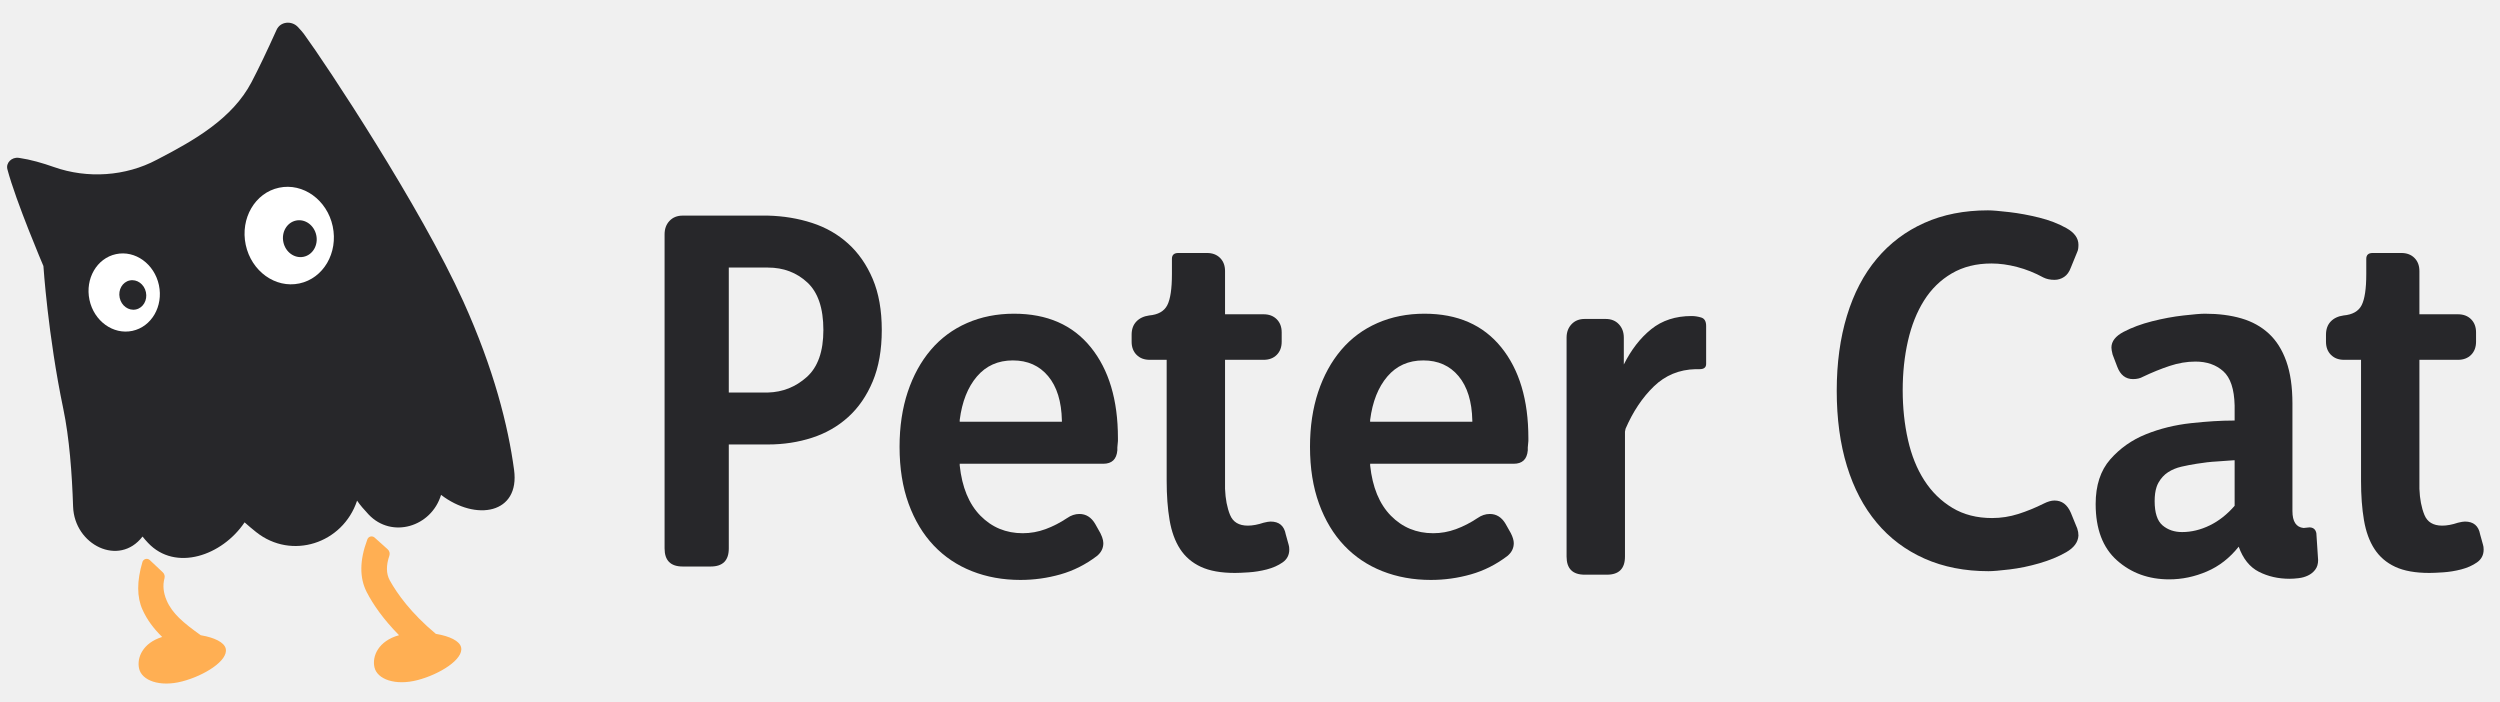
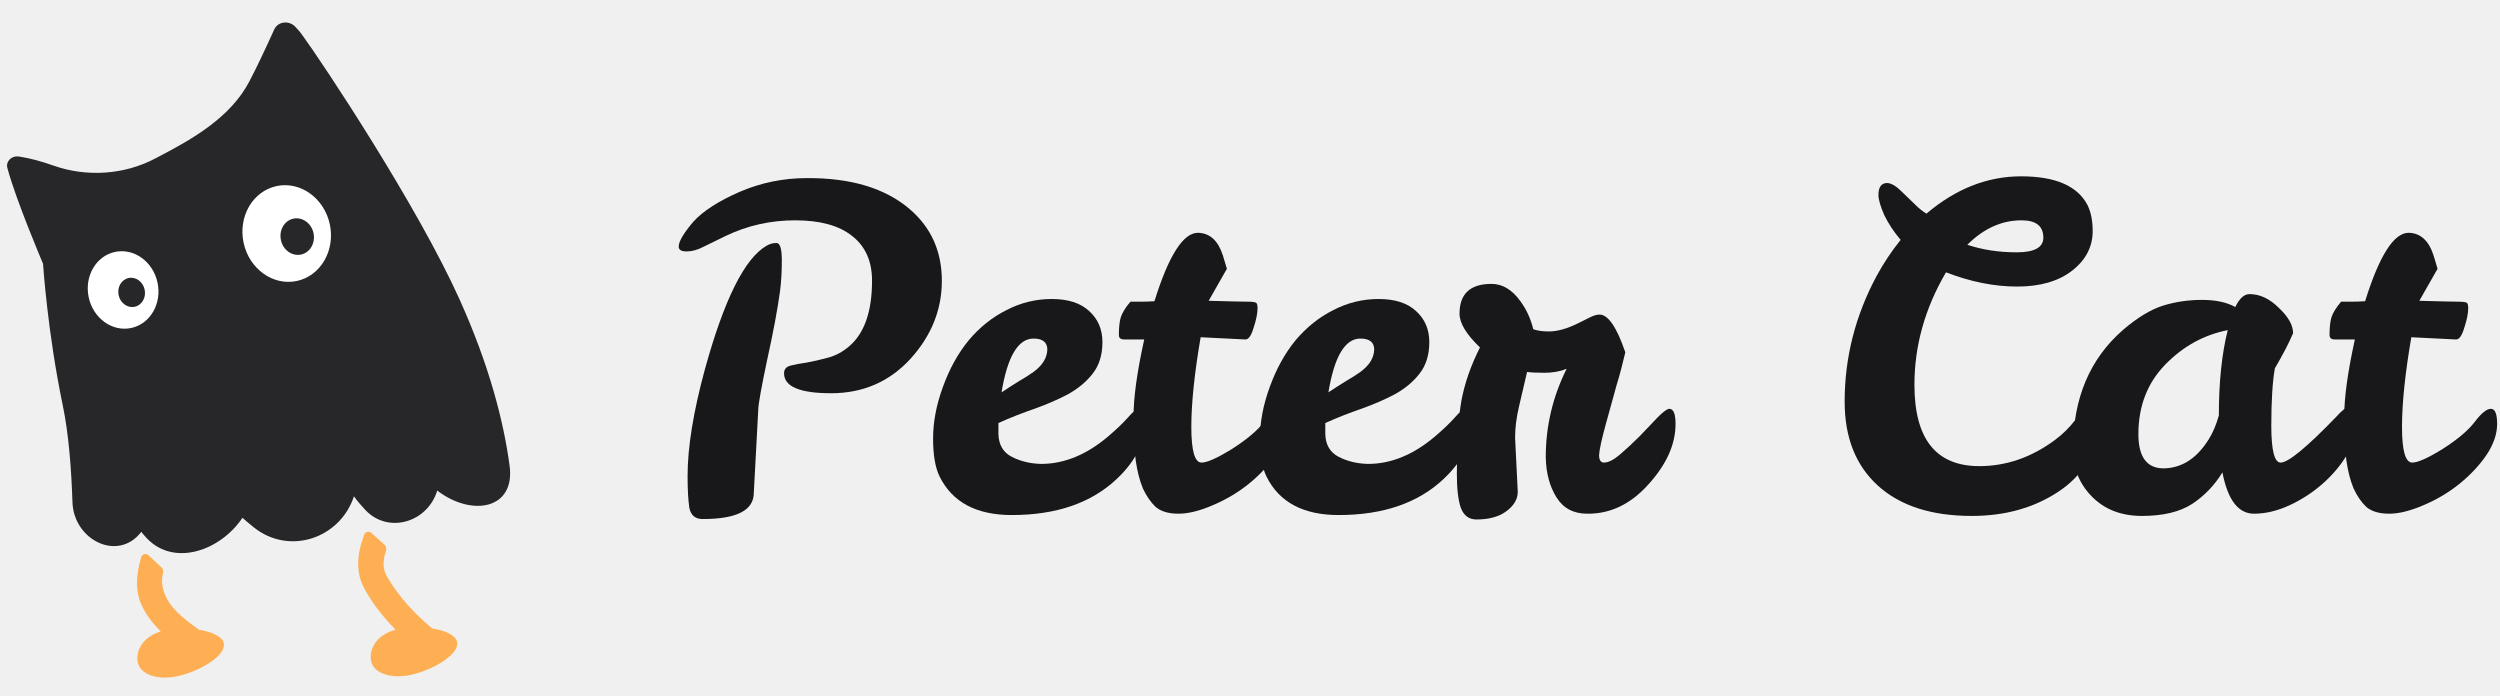
- <svg xmlns="http://www.w3.org/2000/svg" width="114" height="32" viewBox="0 0 114 32" fill="none">
-   <path fill-rule="evenodd" clip-rule="evenodd" d="M30.531 10.071C30.38 10.231 30.305 10.435 30.305 10.684V25.008C30.305 25.558 30.58 25.833 31.13 25.833H32.408C32.958 25.833 33.233 25.558 33.233 25.008V20.268H35.017C35.727 20.268 36.397 20.166 37.027 19.962C37.657 19.758 38.208 19.443 38.678 19.017C39.148 18.591 39.521 18.05 39.796 17.393C40.071 16.736 40.209 15.955 40.209 15.05C40.209 14.145 40.071 13.368 39.796 12.72C39.521 12.073 39.148 11.536 38.678 11.11C38.208 10.684 37.657 10.369 37.027 10.165C36.397 9.96 35.727 9.85 35.017 9.832H31.13C30.881 9.832 30.682 9.912 30.531 10.071ZM35.017 17.899H33.233V12.201H35.017C35.727 12.201 36.326 12.428 36.814 12.88C37.302 13.333 37.546 14.056 37.546 15.05C37.546 16.026 37.294 16.741 36.788 17.193C36.282 17.646 35.692 17.881 35.017 17.899Z" fill="#27272A" />
-   <path fill-rule="evenodd" clip-rule="evenodd" d="M44.708 23.517C44.184 22.984 43.869 22.221 43.763 21.227V21.147H50.312C50.703 21.147 50.916 20.943 50.951 20.535V20.402L50.978 20.109V19.976C50.978 18.236 50.565 16.856 49.74 15.836C48.915 14.815 47.748 14.305 46.239 14.305C45.458 14.305 44.743 14.447 44.096 14.731C43.448 15.015 42.898 15.423 42.445 15.955C41.992 16.488 41.642 17.127 41.393 17.872C41.145 18.618 41.02 19.452 41.02 20.375C41.02 21.351 41.158 22.216 41.433 22.971C41.708 23.725 42.09 24.36 42.578 24.875C43.066 25.389 43.648 25.78 44.322 26.046C44.996 26.312 45.733 26.445 46.532 26.445C47.153 26.445 47.761 26.361 48.355 26.192C48.95 26.024 49.505 25.744 50.019 25.354C50.215 25.194 50.312 24.999 50.312 24.768C50.312 24.686 50.293 24.593 50.254 24.487C50.234 24.433 50.209 24.376 50.179 24.315L49.94 23.889C49.762 23.588 49.523 23.437 49.221 23.437C49.026 23.437 48.839 23.499 48.662 23.623C48.342 23.836 48.014 24.005 47.676 24.129C47.339 24.253 46.993 24.315 46.638 24.315C45.875 24.315 45.232 24.049 44.708 23.517ZM48.422 19.23H43.763V19.15C43.869 18.316 44.131 17.655 44.548 17.167C44.965 16.679 45.511 16.435 46.185 16.435C46.86 16.435 47.397 16.674 47.796 17.153C48.196 17.633 48.404 18.307 48.422 19.177V19.23Z" fill="#27272A" />
-   <path d="M56.315 26.126C55.676 26.126 55.157 26.033 54.758 25.846C54.358 25.66 54.043 25.389 53.812 25.034C53.582 24.679 53.422 24.24 53.333 23.716C53.244 23.193 53.2 22.594 53.2 21.919V16.408H52.428C52.179 16.408 51.98 16.333 51.829 16.182C51.678 16.031 51.602 15.831 51.602 15.583V15.263C51.602 15.015 51.673 14.815 51.816 14.664C51.958 14.513 52.153 14.42 52.401 14.385C52.809 14.349 53.085 14.194 53.227 13.919C53.369 13.644 53.44 13.169 53.44 12.494V11.802C53.44 11.625 53.537 11.536 53.733 11.536H55.037C55.285 11.536 55.485 11.611 55.636 11.762C55.787 11.913 55.862 12.113 55.862 12.361V14.331H57.62C57.868 14.331 58.068 14.407 58.219 14.558C58.37 14.709 58.445 14.908 58.445 15.157V15.583C58.445 15.831 58.37 16.031 58.219 16.182C58.068 16.333 57.868 16.408 57.62 16.408H55.862V22.292C55.88 22.753 55.956 23.148 56.089 23.477C56.222 23.805 56.492 23.969 56.901 23.969C57.114 23.969 57.353 23.925 57.62 23.836C57.762 23.801 57.868 23.783 57.939 23.783C58.33 23.783 58.56 23.978 58.631 24.369L58.764 24.848C58.782 24.901 58.791 24.972 58.791 25.061C58.791 25.309 58.689 25.505 58.485 25.647C58.281 25.789 58.041 25.895 57.766 25.966C57.491 26.037 57.216 26.081 56.941 26.099C56.666 26.117 56.457 26.126 56.315 26.126Z" fill="#27272A" />
-   <path fill-rule="evenodd" clip-rule="evenodd" d="M63.424 23.517C62.9 22.984 62.585 22.221 62.479 21.227V21.147H69.028C69.419 21.147 69.632 20.943 69.667 20.535V20.402L69.694 20.109V19.976C69.694 18.236 69.281 16.856 68.456 15.836C67.63 14.815 66.463 14.305 64.955 14.305C64.174 14.305 63.459 14.447 62.811 14.731C62.164 15.015 61.613 15.423 61.161 15.955C60.708 16.488 60.358 17.127 60.109 17.872C59.861 18.618 59.736 19.452 59.736 20.375C59.736 21.351 59.874 22.216 60.149 22.971C60.424 23.725 60.806 24.36 61.294 24.875C61.782 25.389 62.363 25.78 63.038 26.046C63.712 26.312 64.449 26.445 65.248 26.445C65.869 26.445 66.477 26.361 67.071 26.192C67.666 26.024 68.221 25.744 68.735 25.354C68.93 25.194 69.028 24.999 69.028 24.768C69.028 24.644 68.984 24.493 68.895 24.315L68.655 23.889C68.478 23.588 68.238 23.437 67.936 23.437C67.741 23.437 67.555 23.499 67.377 23.623C67.058 23.836 66.73 24.005 66.392 24.129C66.055 24.253 65.709 24.315 65.354 24.315C64.591 24.315 63.947 24.049 63.424 23.517ZM67.138 19.23H62.478V19.15C62.585 18.316 62.847 17.655 63.264 17.167C63.681 16.679 64.227 16.435 64.901 16.435C65.576 16.435 66.113 16.674 66.512 17.153C66.911 17.633 67.12 18.307 67.138 19.177V19.23Z" fill="#27272A" />
-   <path d="M71.436 15.396C71.436 15.148 71.512 14.944 71.663 14.784C71.814 14.624 72.013 14.544 72.262 14.544H73.22C73.469 14.544 73.668 14.624 73.819 14.784C73.97 14.944 74.046 15.148 74.046 15.396V16.621C74.383 15.947 74.8 15.409 75.297 15.01C75.794 14.611 76.406 14.411 77.134 14.411C77.276 14.411 77.422 14.433 77.573 14.478C77.724 14.522 77.8 14.651 77.8 14.864V16.594C77.8 16.754 77.702 16.834 77.507 16.834H77.32C76.575 16.852 75.94 17.113 75.417 17.619C74.893 18.125 74.463 18.769 74.126 19.55L74.099 19.683V25.38C74.099 25.93 73.824 26.206 73.274 26.206H72.262C71.712 26.206 71.436 25.93 71.436 25.38V15.396Z" fill="#27272A" />
-   <path d="M90.677 26.046C89.594 26.046 88.623 25.855 87.762 25.474C86.901 25.092 86.173 24.546 85.579 23.836C84.984 23.126 84.531 22.265 84.221 21.254C83.91 20.242 83.755 19.097 83.755 17.819C83.755 16.559 83.91 15.418 84.221 14.398C84.531 13.377 84.984 12.512 85.579 11.802C86.173 11.092 86.897 10.546 87.749 10.165C88.6 9.783 89.568 9.592 90.65 9.592C90.846 9.592 91.17 9.619 91.622 9.672C92.075 9.725 92.532 9.81 92.993 9.925C93.455 10.04 93.868 10.2 94.231 10.404C94.595 10.608 94.777 10.861 94.777 11.163C94.777 11.305 94.76 11.412 94.724 11.483L94.431 12.201C94.36 12.397 94.258 12.539 94.125 12.627C93.992 12.716 93.845 12.761 93.686 12.761C93.49 12.761 93.322 12.725 93.18 12.654C92.789 12.441 92.39 12.281 91.982 12.175C91.573 12.068 91.183 12.015 90.81 12.015C90.118 12.015 89.515 12.166 89 12.468C88.485 12.769 88.064 13.182 87.735 13.706C87.407 14.229 87.163 14.842 87.003 15.543C86.843 16.244 86.763 16.994 86.763 17.793C86.763 18.591 86.843 19.346 87.003 20.055C87.163 20.765 87.411 21.382 87.749 21.906C88.086 22.43 88.512 22.847 89.026 23.157C89.541 23.468 90.145 23.623 90.837 23.623C91.245 23.623 91.644 23.561 92.035 23.437C92.425 23.313 92.816 23.153 93.206 22.958C93.384 22.869 93.544 22.824 93.686 22.824C94.023 22.824 94.271 23.011 94.431 23.384L94.724 24.102C94.76 24.209 94.777 24.315 94.777 24.422C94.76 24.724 94.573 24.977 94.218 25.181C93.863 25.385 93.455 25.553 92.993 25.686C92.532 25.82 92.079 25.913 91.636 25.966C91.192 26.019 90.872 26.046 90.677 26.046Z" fill="#27272A" />
-   <path fill-rule="evenodd" clip-rule="evenodd" d="M101.899 18.485V19.177H101.846C101.278 19.177 100.63 19.217 99.902 19.297C99.175 19.377 98.491 19.545 97.852 19.803C97.213 20.06 96.672 20.442 96.228 20.947C95.784 21.453 95.562 22.132 95.562 22.984C95.562 24.12 95.886 24.977 96.534 25.553C97.182 26.13 97.976 26.419 98.917 26.419C99.503 26.419 100.075 26.299 100.634 26.059C101.194 25.82 101.677 25.442 102.085 24.928C102.281 25.478 102.587 25.86 103.004 26.073C103.421 26.285 103.887 26.392 104.402 26.392C104.526 26.392 104.664 26.383 104.814 26.365C104.892 26.356 104.967 26.341 105.039 26.321C105.108 26.301 105.175 26.276 105.24 26.246C105.374 26.183 105.484 26.095 105.573 25.979C105.662 25.864 105.706 25.718 105.706 25.54L105.626 24.315C105.591 24.138 105.484 24.049 105.307 24.049L105.041 24.076C104.703 24.04 104.535 23.783 104.535 23.304V18.405C104.535 17.642 104.442 16.998 104.255 16.474C104.069 15.951 103.803 15.529 103.457 15.21C103.11 14.89 102.693 14.66 102.205 14.518C101.717 14.376 101.162 14.305 100.541 14.305C100.364 14.305 100.04 14.331 99.569 14.385C99.099 14.438 98.62 14.527 98.132 14.651C97.644 14.775 97.213 14.935 96.841 15.13C96.468 15.325 96.281 15.565 96.281 15.849C96.281 15.92 96.299 16.026 96.335 16.168L96.548 16.727C96.69 17.1 96.929 17.287 97.266 17.287C97.444 17.287 97.595 17.251 97.719 17.18C98.127 16.985 98.531 16.821 98.93 16.688C99.33 16.554 99.725 16.488 100.115 16.488C100.63 16.488 101.052 16.634 101.38 16.927C101.708 17.22 101.881 17.739 101.899 18.485ZM101.873 20.987H101.899V23.064C101.562 23.454 101.185 23.752 100.768 23.956C100.351 24.16 99.929 24.262 99.503 24.262C99.148 24.262 98.851 24.16 98.611 23.956C98.372 23.752 98.252 23.384 98.252 22.851C98.252 22.599 98.281 22.385 98.339 22.209C98.362 22.137 98.391 22.072 98.425 22.012C98.54 21.808 98.686 21.648 98.864 21.533C99.041 21.418 99.246 21.333 99.476 21.28C99.707 21.227 99.938 21.183 100.169 21.147C100.488 21.094 100.803 21.058 101.114 21.041C101.424 21.023 101.677 21.005 101.873 20.987Z" fill="#27272A" />
-   <path d="M110.778 26.126C110.139 26.126 109.62 26.033 109.22 25.846C108.821 25.66 108.506 25.389 108.275 25.034C108.044 24.679 107.885 24.24 107.796 23.716C107.707 23.193 107.663 22.594 107.663 21.919V16.408H106.891C106.642 16.408 106.443 16.333 106.292 16.182C106.141 16.031 106.065 15.831 106.065 15.583V15.263C106.065 15.015 106.136 14.815 106.278 14.664C106.42 14.513 106.616 14.42 106.864 14.385C107.272 14.349 107.548 14.194 107.689 13.919C107.831 13.644 107.902 13.169 107.902 12.494V11.802C107.902 11.625 108 11.536 108.195 11.536H109.5C109.748 11.536 109.948 11.611 110.099 11.762C110.25 11.913 110.325 12.113 110.325 12.361V14.331H112.082C112.331 14.331 112.531 14.407 112.682 14.558C112.832 14.709 112.908 14.908 112.908 15.157V15.583C112.908 15.831 112.832 16.031 112.682 16.182C112.531 16.333 112.331 16.408 112.082 16.408H110.325V22.292C110.343 22.753 110.418 23.148 110.552 23.477C110.685 23.805 110.955 23.969 111.364 23.969C111.577 23.969 111.816 23.925 112.082 23.836C112.224 23.801 112.331 23.783 112.402 23.783C112.792 23.783 113.023 23.978 113.094 24.369L113.227 24.848C113.245 24.901 113.254 24.972 113.254 25.061C113.254 25.309 113.152 25.505 112.948 25.647C112.744 25.789 112.504 25.895 112.229 25.966C111.954 26.037 111.679 26.081 111.404 26.099C111.128 26.117 110.92 26.126 110.778 26.126Z" fill="#27272A" />
+ <svg xmlns="http://www.w3.org/2000/svg" width="115" height="32" viewBox="0 0 115 32" fill="none">
  <path fill-rule="evenodd" clip-rule="evenodd" d="M17.017 24.474C17.04 24.483 17.062 24.496 17.081 24.513L17.679 25.049C17.761 25.122 17.791 25.236 17.755 25.34C17.6 25.791 17.608 26.169 17.778 26.473C18.104 27.058 18.73 27.951 19.876 28.905L19.913 28.911C20.493 29.01 20.958 29.223 21.026 29.517C21.152 30.061 20.05 30.75 19.038 31.013C18.025 31.276 17.202 30.976 17.076 30.432C16.957 29.916 17.263 29.223 18.196 28.965C17.481 28.239 17.014 27.567 16.724 27.002C16.389 26.351 16.395 25.558 16.743 24.621L16.753 24.593C16.793 24.487 16.911 24.434 17.017 24.474ZM6.748 25.492C6.778 25.501 6.806 25.517 6.83 25.539L7.424 26.098C7.498 26.167 7.527 26.27 7.501 26.367C7.414 26.69 7.448 27.028 7.6 27.382C7.859 27.981 8.363 28.401 9.155 28.967L9.191 28.973C9.766 29.073 10.226 29.285 10.293 29.577C10.419 30.121 9.318 30.81 8.305 31.073C7.292 31.337 6.469 31.036 6.344 30.492C6.227 29.989 6.515 29.317 7.395 29.045C7.004 28.662 6.71 28.268 6.5 27.806C6.238 27.229 6.236 26.503 6.494 25.63C6.526 25.522 6.639 25.46 6.748 25.492Z" fill="#FFAF53" />
  <path fill-rule="evenodd" clip-rule="evenodd" d="M7.15 7.285C5.724 8.044 3.985 8.156 2.462 7.618C1.938 7.433 1.393 7.277 0.896 7.204C0.881 7.202 0.865 7.2 0.849 7.198C0.543 7.155 0.259 7.419 0.337 7.718C0.723 9.184 1.98 12.132 1.98 12.132C1.98 12.132 2.183 15.271 2.887 18.646C3.161 19.956 3.284 21.59 3.333 23.099C3.39 24.851 5.433 25.859 6.499 24.466C6.575 24.562 6.659 24.658 6.748 24.753C8.001 26.084 10.134 25.337 11.153 23.819C11.327 23.974 11.502 24.121 11.678 24.261C13.292 25.549 15.631 24.79 16.283 22.83C16.415 23.023 16.599 23.239 16.811 23.463C17.862 24.573 19.672 24.029 20.112 22.566C21.713 23.788 23.711 23.424 23.442 21.428C23.172 19.415 22.522 16.834 21.13 13.751C19.186 9.445 14.867 2.926 13.855 1.543C13.802 1.469 13.699 1.355 13.584 1.232C13.299 0.928 12.784 0.979 12.613 1.359C12.171 2.339 11.789 3.137 11.467 3.751C10.601 5.401 8.877 6.389 7.223 7.247C7.199 7.26 7.174 7.272 7.15 7.285Z" fill="#27272A" />
  <path fill-rule="evenodd" clip-rule="evenodd" d="M13.653 12.925C14.748 12.693 15.428 11.526 15.172 10.32C14.916 9.115 13.82 8.326 12.725 8.559C11.629 8.791 10.949 9.958 11.205 11.164C11.462 12.369 12.557 13.158 13.653 12.925ZM13.847 11.709C14.261 11.621 14.519 11.18 14.422 10.724C14.325 10.268 13.91 9.97 13.496 10.058C13.082 10.146 12.825 10.587 12.922 11.043C13.018 11.499 13.433 11.797 13.847 11.709Z" fill="white" />
  <path fill-rule="evenodd" clip-rule="evenodd" d="M6.035 15.088C6.91 14.902 7.452 13.968 7.247 13.002C7.041 12.035 6.166 11.402 5.291 11.588C4.417 11.774 3.875 12.708 4.08 13.675C4.285 14.641 5.161 15.274 6.035 15.088ZM6.196 14.112C6.527 14.042 6.732 13.689 6.654 13.323C6.577 12.958 6.246 12.718 5.915 12.789C5.584 12.859 5.379 13.212 5.457 13.578C5.534 13.943 5.865 14.182 6.196 14.112Z" fill="white" />
+   <path d="M34.675 22.669C34.675 23.474 33.892 23.876 32.324 23.876C31.983 23.876 31.779 23.705 31.71 23.364C31.656 23.01 31.629 22.519 31.629 21.892C31.629 20.57 31.895 18.934 32.426 16.985C33.312 13.768 34.26 11.873 35.268 11.301C35.405 11.219 35.554 11.178 35.718 11.178C35.882 11.178 35.964 11.444 35.964 11.975C35.964 12.507 35.936 12.977 35.882 13.386C35.773 14.204 35.575 15.261 35.289 16.556C35.016 17.851 34.88 18.614 34.88 18.846L34.675 22.669ZM36.066 17.169C36.066 16.992 36.161 16.876 36.352 16.821C36.556 16.767 36.809 16.719 37.108 16.678C37.408 16.624 37.736 16.549 38.09 16.453C38.444 16.358 38.772 16.181 39.072 15.922C39.767 15.322 40.114 14.32 40.114 12.916C40.114 12.016 39.808 11.328 39.194 10.851C38.594 10.374 37.722 10.135 36.577 10.135C35.446 10.135 34.382 10.374 33.387 10.851C33.019 11.028 32.685 11.192 32.385 11.341C32.099 11.492 31.833 11.566 31.588 11.566C31.342 11.566 31.22 11.492 31.22 11.341C31.22 11.11 31.445 10.728 31.895 10.197C32.344 9.706 33.053 9.249 34.021 8.826C35.002 8.404 36.032 8.193 37.108 8.193C39.14 8.179 40.721 8.656 41.852 9.624C42.834 10.469 43.325 11.566 43.325 12.916C43.325 14.252 42.841 15.451 41.873 16.515C40.905 17.564 39.692 18.089 38.233 18.089C36.788 18.089 36.066 17.782 36.066 17.169Z" fill="#18181B" />
+   <path d="M47.891 21.34C48.954 21.34 49.983 20.918 50.978 20.073C51.346 19.759 51.646 19.473 51.878 19.214C52.109 18.941 52.287 18.805 52.409 18.805C52.6 18.805 52.696 18.996 52.696 19.377C52.696 19.759 52.593 20.188 52.389 20.666C52.184 21.129 51.844 21.586 51.367 22.035C50.194 23.14 48.586 23.692 46.541 23.692C44.919 23.692 43.815 23.105 43.228 21.933C43.024 21.524 42.922 20.938 42.922 20.175C42.922 19.411 43.072 18.621 43.372 17.803C43.672 16.971 44.067 16.256 44.558 15.656C45.062 15.056 45.641 14.593 46.296 14.265C46.95 13.925 47.645 13.754 48.381 13.754C49.131 13.754 49.703 13.938 50.099 14.306C50.508 14.674 50.712 15.152 50.712 15.738C50.712 16.324 50.562 16.808 50.262 17.189C49.976 17.558 49.601 17.871 49.138 18.13C48.674 18.375 48.156 18.6 47.584 18.805C47.025 18.996 46.473 19.214 45.928 19.459V19.97C45.941 20.461 46.146 20.809 46.541 21.013C46.936 21.218 47.386 21.327 47.891 21.34ZM47.543 15.574C46.834 15.574 46.343 16.399 46.071 18.048C46.357 17.857 46.623 17.687 46.868 17.537C47.127 17.387 47.352 17.244 47.543 17.108C47.952 16.808 48.163 16.467 48.177 16.085C48.177 15.745 47.965 15.574 47.543 15.574Z" fill="#18181B" />
+   <path d="M52.572 22.465C52.422 22.097 52.313 21.674 52.245 21.197C52.177 20.706 52.143 20.025 52.143 19.152C52.143 18.28 52.306 17.101 52.634 15.615H51.714C51.55 15.615 51.468 15.547 51.468 15.411C51.468 15.083 51.495 14.818 51.55 14.613C51.618 14.395 51.768 14.15 52 13.877H52.49C52.681 13.877 52.886 13.87 53.104 13.857C53.758 11.757 54.426 10.708 55.108 10.708C55.653 10.721 56.035 11.069 56.253 11.751C56.307 11.941 56.369 12.146 56.437 12.364L55.599 13.836C56.553 13.863 57.153 13.877 57.398 13.877C57.657 13.877 57.793 13.904 57.807 13.959C57.834 14 57.848 14.068 57.848 14.163C57.848 14.409 57.786 14.715 57.664 15.083C57.555 15.451 57.425 15.629 57.275 15.615L55.23 15.513C54.944 17.176 54.801 18.553 54.801 19.643C54.801 20.734 54.958 21.279 55.271 21.279C55.53 21.279 56.001 21.068 56.682 20.645C57.364 20.209 57.855 19.793 58.154 19.398C58.454 19.002 58.7 18.805 58.891 18.805C59.081 18.805 59.177 19.037 59.177 19.5C59.177 19.963 59.013 20.441 58.686 20.931C58.359 21.408 57.943 21.851 57.439 22.26C56.948 22.656 56.396 22.983 55.782 23.242C55.183 23.501 54.658 23.63 54.208 23.63C53.758 23.63 53.411 23.528 53.165 23.324C52.934 23.105 52.736 22.819 52.572 22.465Z" fill="#18181B" />
+   <path d="M62.926 21.34C63.99 21.34 65.019 20.918 66.014 20.073C66.382 19.759 66.682 19.473 66.914 19.214C67.145 18.941 67.323 18.805 67.445 18.805C67.636 18.805 67.731 18.996 67.731 19.377C67.731 19.759 67.629 20.188 67.425 20.666C67.22 21.129 66.88 21.586 66.403 22.035C65.23 23.14 63.622 23.692 61.577 23.692C59.955 23.692 58.851 23.105 58.264 21.933C58.06 21.524 57.958 20.938 57.958 20.175C57.958 19.411 58.108 18.621 58.408 17.803C58.708 16.971 59.103 16.256 59.593 15.656C60.098 15.056 60.677 14.593 61.331 14.265C61.986 13.925 62.681 13.754 63.417 13.754C64.167 13.754 64.739 13.938 65.135 14.306C65.544 14.674 65.748 15.152 65.748 15.738C65.748 16.324 65.598 16.808 65.298 17.189C65.012 17.558 64.637 17.871 64.174 18.13C63.71 18.375 63.192 18.6 62.62 18.805C62.061 18.996 61.509 19.214 60.964 19.459V19.97C60.977 20.461 61.182 20.809 61.577 21.013C61.972 21.218 62.422 21.327 62.926 21.34ZM62.579 15.574C61.87 15.574 61.379 16.399 61.107 18.048C61.393 17.857 61.659 17.687 61.904 17.537C62.163 17.387 62.388 17.244 62.579 17.108C62.988 16.808 63.199 16.467 63.213 16.085C63.213 15.745 63.001 15.574 62.579 15.574Z" fill="#18181B" />
+   <path d="M69.694 20.134L69.817 22.628C69.817 22.956 69.646 23.249 69.305 23.508C68.965 23.767 68.501 23.896 67.915 23.896C67.574 23.896 67.336 23.719 67.199 23.364C67.077 23.01 67.015 22.492 67.015 21.811C67.015 20.379 67.083 19.261 67.22 18.457C67.37 17.639 67.656 16.815 68.079 15.983C67.451 15.383 67.138 14.865 67.138 14.429C67.138 13.516 67.629 13.059 68.61 13.059C69.115 13.059 69.558 13.325 69.939 13.857C70.212 14.225 70.409 14.654 70.532 15.145C70.723 15.213 70.962 15.247 71.248 15.247C71.643 15.247 72.1 15.117 72.618 14.858L73.149 14.593C73.313 14.511 73.456 14.47 73.579 14.47C73.974 14.47 74.369 15.049 74.765 16.208C74.642 16.74 74.506 17.251 74.356 17.741C74.219 18.232 74.056 18.825 73.865 19.52C73.674 20.216 73.572 20.686 73.558 20.931C73.558 21.163 73.633 21.279 73.783 21.279C73.988 21.279 74.24 21.149 74.54 20.89C74.84 20.631 75.14 20.352 75.439 20.052C75.739 19.738 76.012 19.452 76.257 19.193C76.516 18.934 76.694 18.805 76.789 18.805C76.98 18.805 77.075 19.037 77.075 19.5C77.075 20.441 76.659 21.367 75.828 22.281C75.01 23.194 74.07 23.644 73.006 23.63C72.379 23.63 71.909 23.378 71.595 22.874C71.282 22.369 71.118 21.756 71.105 21.034C71.105 19.602 71.425 18.246 72.066 16.965C71.766 17.087 71.425 17.148 71.043 17.148C70.675 17.148 70.409 17.135 70.246 17.108C70.123 17.626 70.001 18.151 69.878 18.682C69.755 19.2 69.694 19.684 69.694 20.134Z" fill="#18181B" />
+   <path d="M94.505 20.256C94.859 19.997 95.18 19.684 95.466 19.316C95.752 18.934 95.991 18.743 96.182 18.743C96.386 18.743 96.488 19.043 96.488 19.643C96.488 20.229 96.318 20.788 95.977 21.32C95.65 21.838 95.214 22.274 94.669 22.628C93.551 23.364 92.228 23.733 90.702 23.733C88.848 23.733 87.41 23.269 86.387 22.342C85.365 21.415 84.854 20.127 84.854 18.478C84.854 16.447 85.345 14.518 86.326 12.691C86.653 12.091 87.021 11.539 87.43 11.035C87.117 10.667 86.865 10.285 86.674 9.89C86.496 9.481 86.408 9.174 86.408 8.97C86.408 8.602 86.544 8.418 86.817 8.418C87.008 8.431 87.226 8.561 87.471 8.806L88.105 9.419C88.269 9.583 88.439 9.719 88.616 9.828C89.966 8.683 91.418 8.111 92.972 8.111C94.539 8.111 95.555 8.547 96.018 9.419C96.182 9.747 96.263 10.149 96.263 10.626C96.263 11.348 95.95 11.955 95.323 12.446C94.696 12.936 93.851 13.182 92.787 13.182C91.738 13.182 90.647 12.964 89.516 12.527C88.548 14.177 88.064 15.901 88.064 17.701C88.064 20.195 89.059 21.442 91.049 21.442C92.276 21.442 93.428 21.047 94.505 20.256ZM90.497 11.26C91.192 11.492 91.949 11.607 92.767 11.607C93.585 11.607 93.994 11.382 93.994 10.933C93.994 10.401 93.66 10.135 92.992 10.135C92.079 10.135 91.247 10.51 90.497 11.26Z" fill="#18181B" />
+   <path d="M108.017 18.743C108.263 18.743 108.385 19.057 108.385 19.684C108.385 20.025 108.242 20.441 107.956 20.931C107.67 21.408 107.295 21.851 106.831 22.26C106.381 22.656 105.877 22.983 105.318 23.242C104.759 23.501 104.214 23.63 103.682 23.63C102.96 23.63 102.476 22.997 102.231 21.729C101.876 22.315 101.413 22.799 100.84 23.18C100.268 23.549 99.497 23.733 98.53 23.733C97.575 23.733 96.805 23.433 96.219 22.833C95.633 22.233 95.347 21.504 95.36 20.645C95.36 18.328 96.13 16.501 97.671 15.165C98.325 14.606 98.932 14.238 99.491 14.061C100.063 13.884 100.663 13.795 101.29 13.795C101.917 13.795 102.428 13.904 102.824 14.122C103.014 13.727 103.232 13.529 103.478 13.529C103.955 13.529 104.405 13.741 104.827 14.163C105.264 14.572 105.482 14.961 105.482 15.329C105.291 15.779 105.011 16.317 104.643 16.944C104.534 17.571 104.48 18.45 104.48 19.582C104.48 20.713 104.623 21.279 104.909 21.279C105.264 21.279 106.122 20.57 107.486 19.152C107.731 18.88 107.908 18.743 108.017 18.743ZM98.366 19.97C98.366 21.02 98.754 21.545 99.531 21.545C100.363 21.531 101.051 21.088 101.597 20.216C101.788 19.916 101.944 19.548 102.067 19.111C102.067 17.585 102.203 16.276 102.476 15.186C101.372 15.404 100.411 15.935 99.593 16.78C98.775 17.626 98.366 18.689 98.366 19.97Z" fill="#18181B" />
+   <path d="M108.263 22.465C108.113 22.097 108.004 21.674 107.936 21.197C107.868 20.706 107.834 20.025 107.834 19.152C107.834 18.28 107.997 17.101 108.324 15.615H107.404C107.241 15.615 107.159 15.547 107.159 15.411C107.159 15.083 107.186 14.818 107.241 14.613C107.309 14.395 107.459 14.15 107.691 13.877H108.181C108.372 13.877 108.577 13.87 108.795 13.857C109.449 11.757 110.117 10.708 110.799 10.708C111.344 10.721 111.726 11.069 111.944 11.751C111.998 11.941 112.06 12.146 112.128 12.364L111.289 13.836C112.244 13.863 112.843 13.877 113.089 13.877C113.348 13.877 113.484 13.904 113.498 13.959C113.525 14 113.539 14.068 113.539 14.163C113.539 14.409 113.477 14.715 113.355 15.083C113.245 15.451 113.116 15.629 112.966 15.615L110.921 15.513C110.635 17.176 110.492 18.553 110.492 19.643C110.492 20.734 110.649 21.279 110.962 21.279C111.221 21.279 111.691 21.068 112.373 20.645C113.055 20.209 113.545 19.793 113.845 19.398C114.145 19.002 114.391 18.805 114.581 18.805C114.772 18.805 114.868 19.037 114.868 19.5C114.868 19.963 114.704 20.441 114.377 20.931C114.05 21.408 113.634 21.851 113.13 22.26C112.639 22.656 112.087 22.983 111.473 23.242C110.874 23.501 110.349 23.63 109.899 23.63C109.449 23.63 109.101 23.528 108.856 23.324C108.624 23.105 108.427 22.819 108.263 22.465Z" fill="#18181B" />
</svg>
